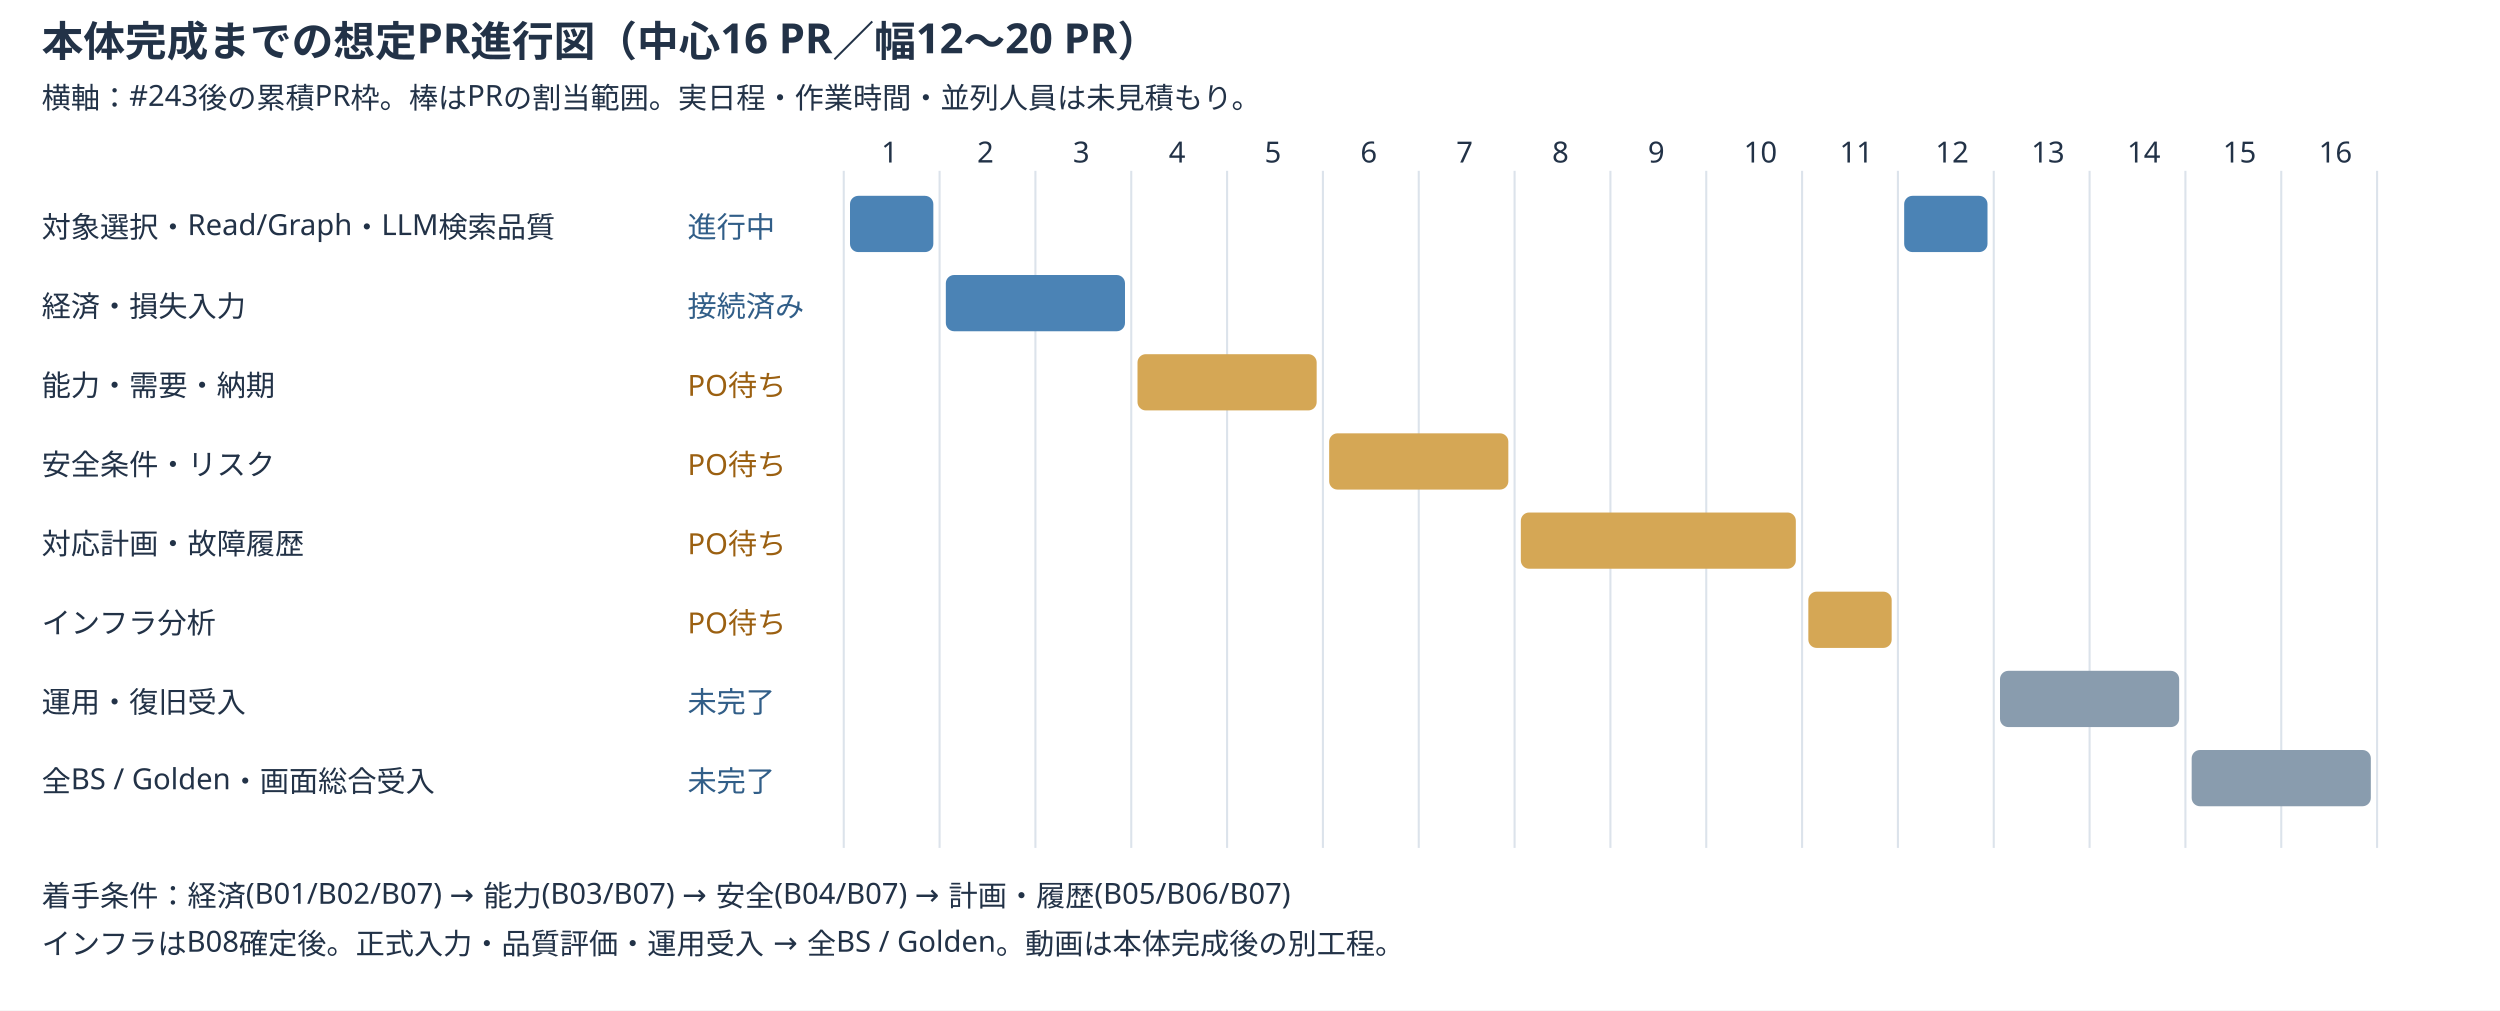
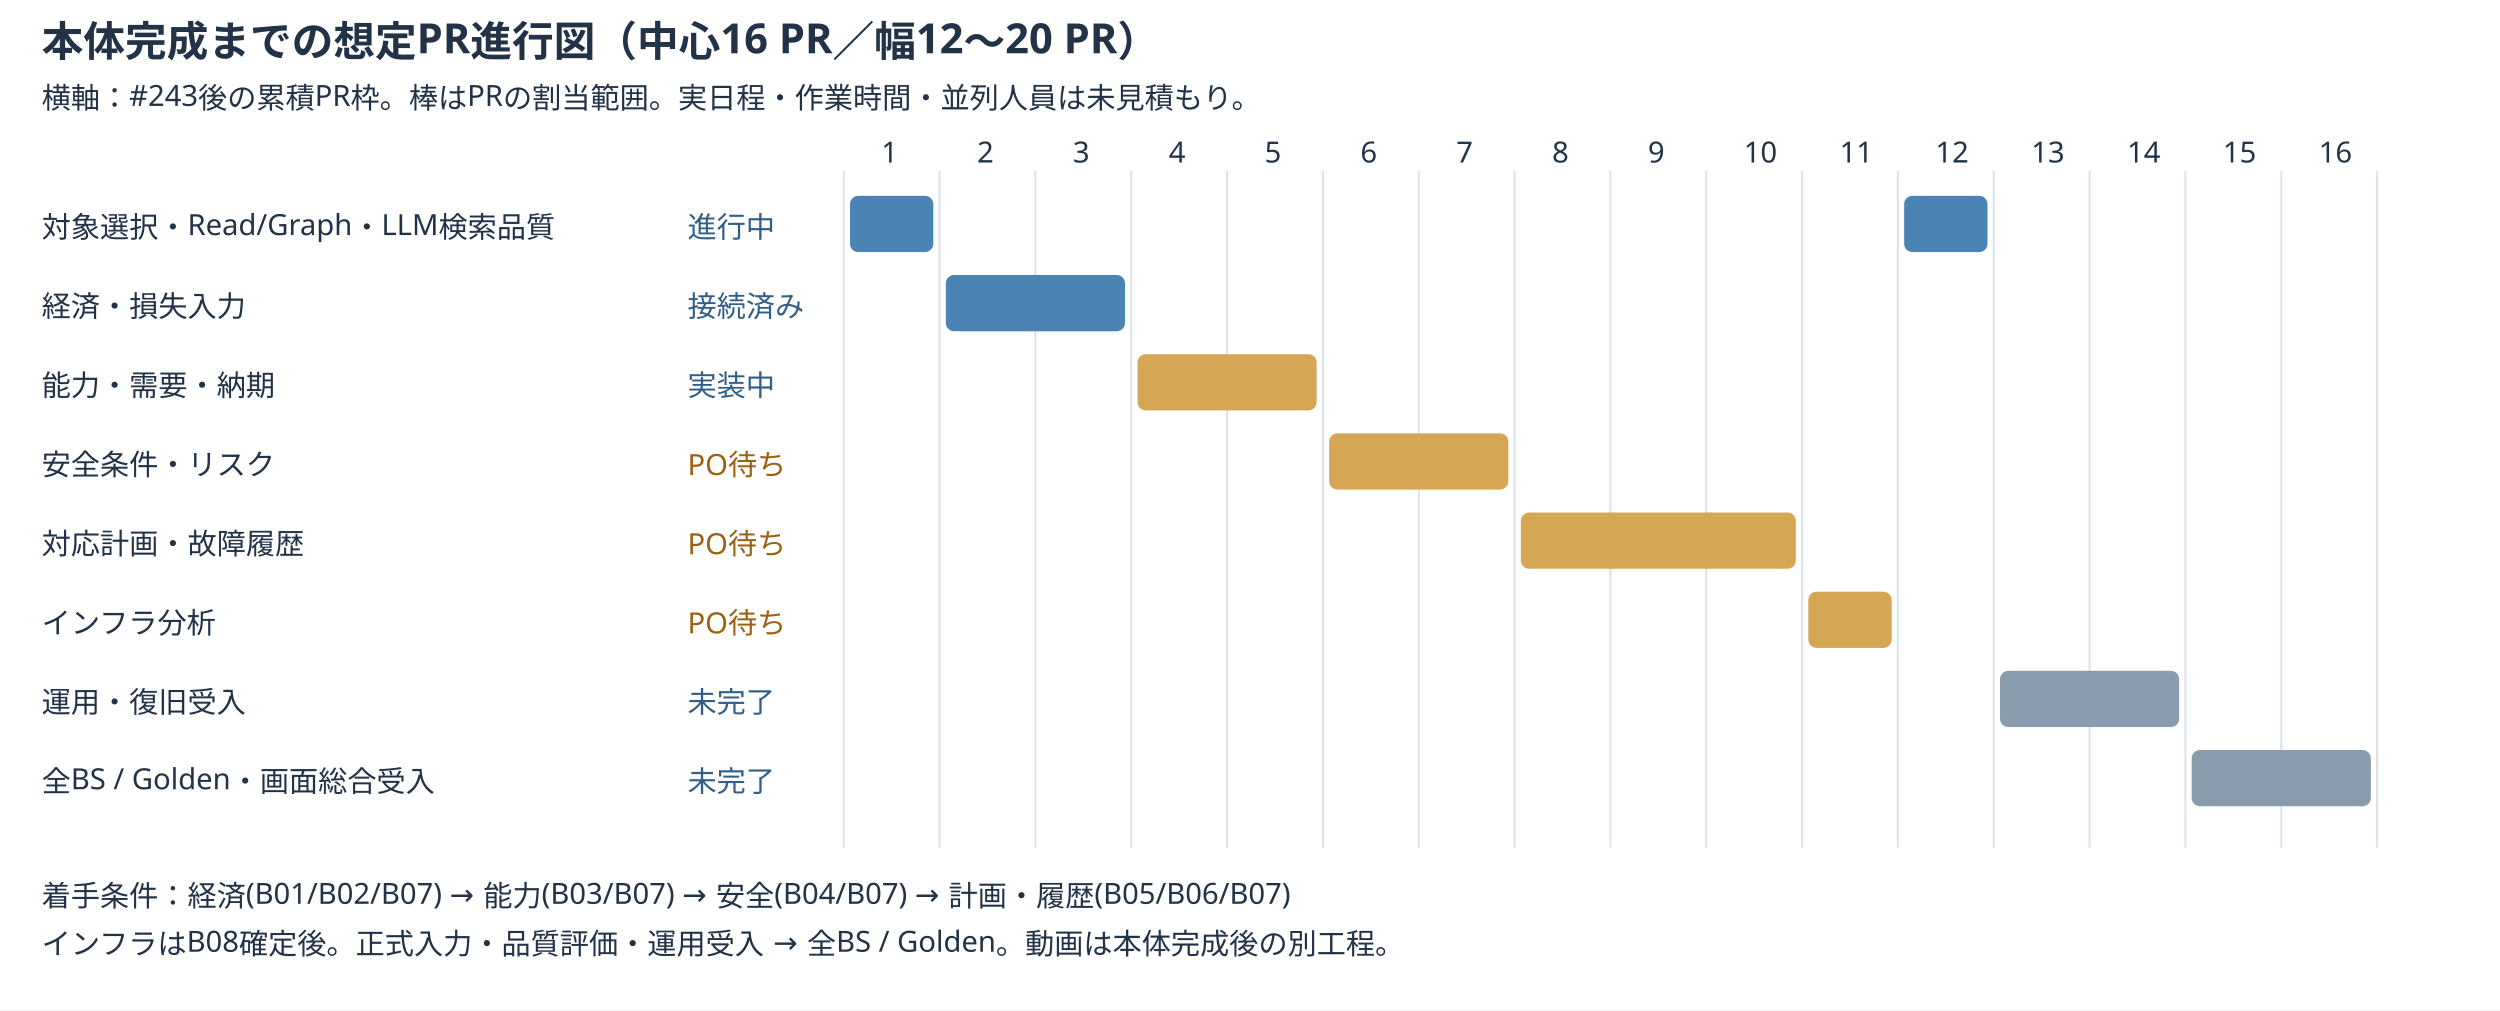
<svg xmlns="http://www.w3.org/2000/svg" width="1200" height="485" viewBox="0 0 1200 485" role="img" aria-labelledby="title desc">
  <rect width="1200" height="485" fill="#fff" />
  <g font-family="sans-serif" font-size="14" fill="#223247">
    <text x="20" y="27" font-size="20" font-weight="bold">本体完成までの想定PR進行図（中心16 PR／幅12〜20 PR）</text>
    <text x="20" y="52">横軸：#243後の累積PR枠。棒はPRの割当範囲。実日程・作業時間・並列人員は未見積もり。</text>
    <path d="M405 82V407" stroke="#dce3eb" />
    <text x="423" y="78">1</text>
    <path d="M451 82V407" stroke="#dce3eb" />
    <text x="469" y="78">2</text>
    <path d="M497 82V407" stroke="#dce3eb" />
    <text x="515" y="78">3</text>
    <path d="M543 82V407" stroke="#dce3eb" />
    <text x="561" y="78">4</text>
    <path d="M589 82V407" stroke="#dce3eb" />
    <text x="607" y="78">5</text>
    <path d="M635 82V407" stroke="#dce3eb" />
    <text x="653" y="78">6</text>
    <path d="M681 82V407" stroke="#dce3eb" />
    <text x="699" y="78">7</text>
    <path d="M727 82V407" stroke="#dce3eb" />
    <text x="745" y="78">8</text>
    <path d="M773 82V407" stroke="#dce3eb" />
    <text x="791" y="78">9</text>
    <path d="M819 82V407" stroke="#dce3eb" />
    <text x="837" y="78">10</text>
    <path d="M865 82V407" stroke="#dce3eb" />
    <text x="883" y="78">11</text>
    <path d="M911 82V407" stroke="#dce3eb" />
    <text x="929" y="78">12</text>
    <path d="M957 82V407" stroke="#dce3eb" />
    <text x="975" y="78">13</text>
    <path d="M1003 82V407" stroke="#dce3eb" />
    <text x="1021" y="78">14</text>
    <path d="M1049 82V407" stroke="#dce3eb" />
    <text x="1067" y="78">15</text>
    <path d="M1095 82V407" stroke="#dce3eb" />
    <text x="1113" y="78">16</text>
    <path d="M1141 82V407" stroke="#dce3eb" />
    <text x="20" y="114">対象選択・Read/Graph・LLM検索品質</text>
    <text x="330" y="114" fill="#315e88">進行中</text>
    <rect x="408" y="94" width="40" height="27" rx="4" fill="#4b83b5" />
    <rect x="914" y="94" width="40" height="27" rx="4" fill="#4b83b5" />
    <text x="20" y="152">経済・損失入力</text>
    <text x="330" y="152" fill="#315e88">接続済み</text>
    <rect x="454" y="132" width="86" height="27" rx="4" fill="#4b83b5" />
    <text x="20" y="190">能力・需要・納期</text>
-     <text x="330" y="190" fill="#9b6011">PO待ち</text>
+     <text x="330" y="190" fill="#315e88">実装中</text>
    <rect x="546" y="170" width="86" height="27" rx="4" fill="#d5a755" />
    <text x="20" y="228">安全条件・リスク</text>
    <text x="330" y="228" fill="#9b6011">PO待ち</text>
    <rect x="638" y="208" width="86" height="27" rx="4" fill="#d5a755" />
    <text x="20" y="266">対応計画・故障履歴</text>
    <text x="330" y="266" fill="#9b6011">PO待ち</text>
    <rect x="730" y="246" width="132" height="27" rx="4" fill="#d5a755" />
    <text x="20" y="304">インフラ分析</text>
    <text x="330" y="304" fill="#9b6011">PO待ち</text>
    <rect x="868" y="284" width="40" height="27" rx="4" fill="#d5a755" />
    <text x="20" y="342">運用・復旧受入</text>
    <text x="330" y="342" fill="#315e88">未完了</text>
    <rect x="960" y="322" width="86" height="27" rx="4" fill="#899cae" />
    <text x="20" y="380">全BS / Golden・画面総合受入</text>
    <text x="330" y="380" fill="#315e88">未完了</text>
    <rect x="1052" y="360" width="86" height="27" rx="4" fill="#899cae" />
    <text x="20" y="435">着手条件：経済(B01/B02/B07) → 能力(B03/B07) → 安全(B04/B07) → 計画・履歴(B05/B06/B07)</text>
    <text x="20" y="458">インフラはB08確定後。正式入力・品質評価・運用受入 → 全BS / Golden。動画は本体完成後の別工程。</text>
  </g>
</svg>
